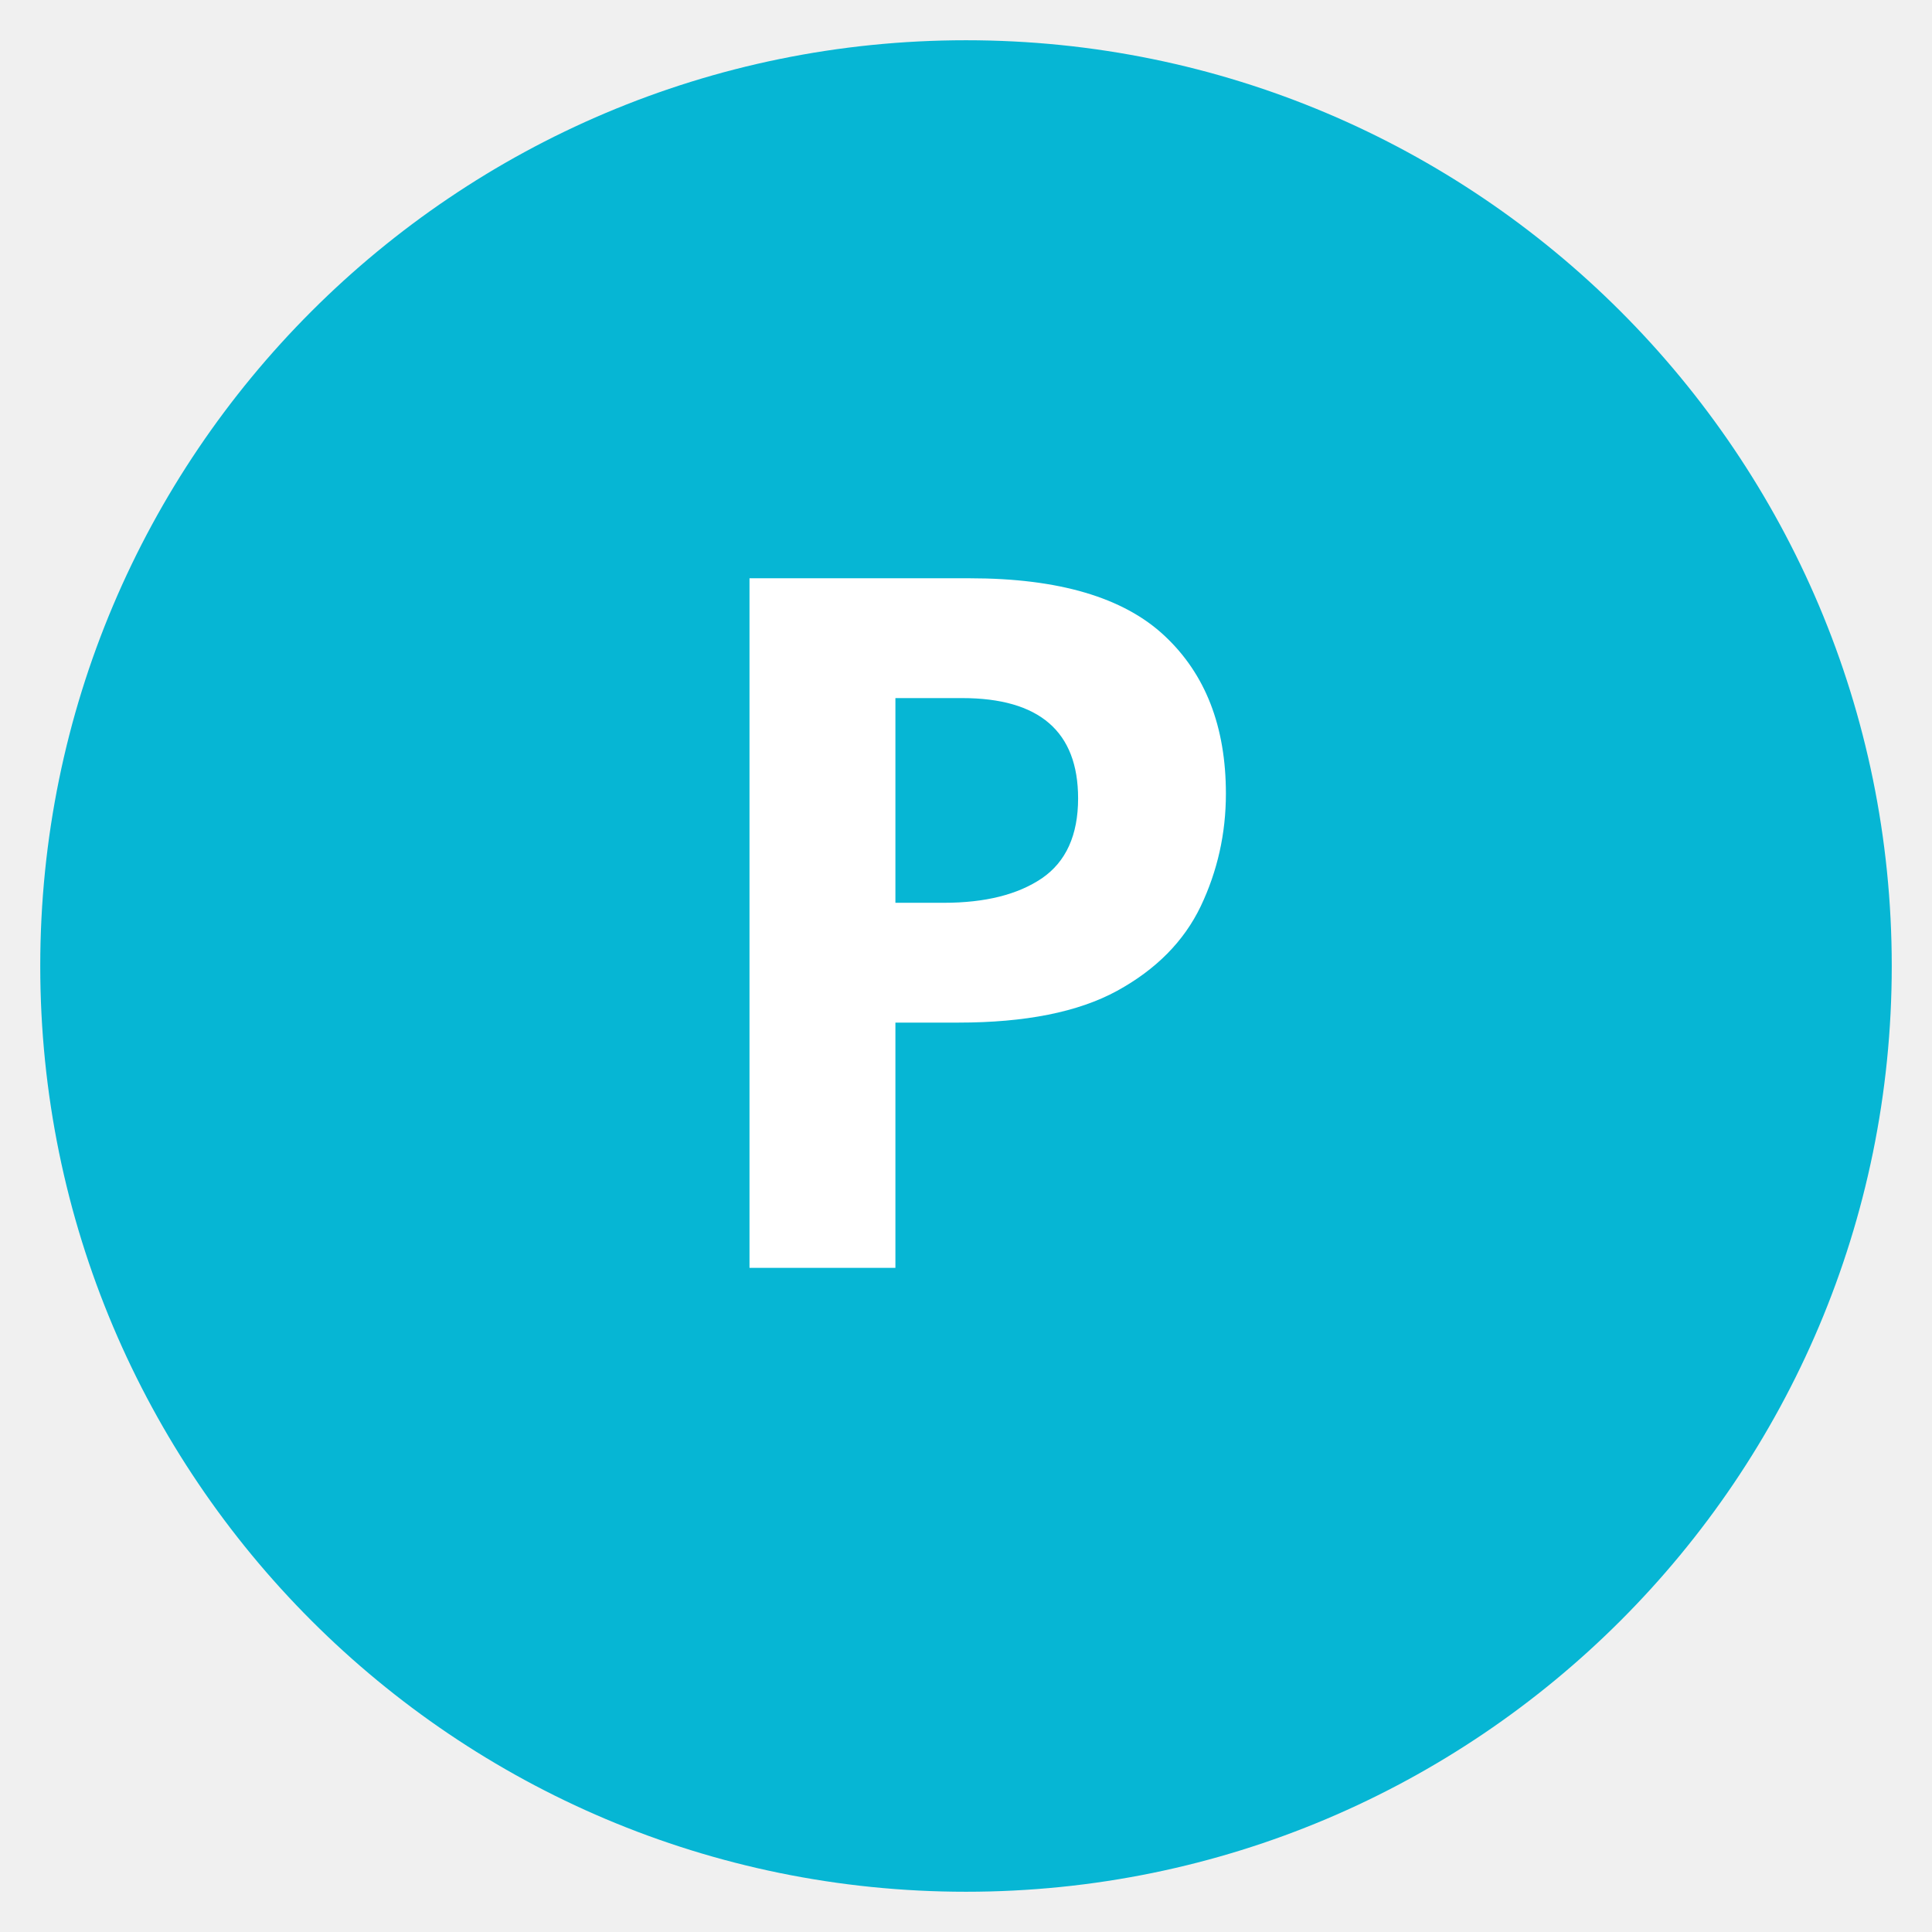
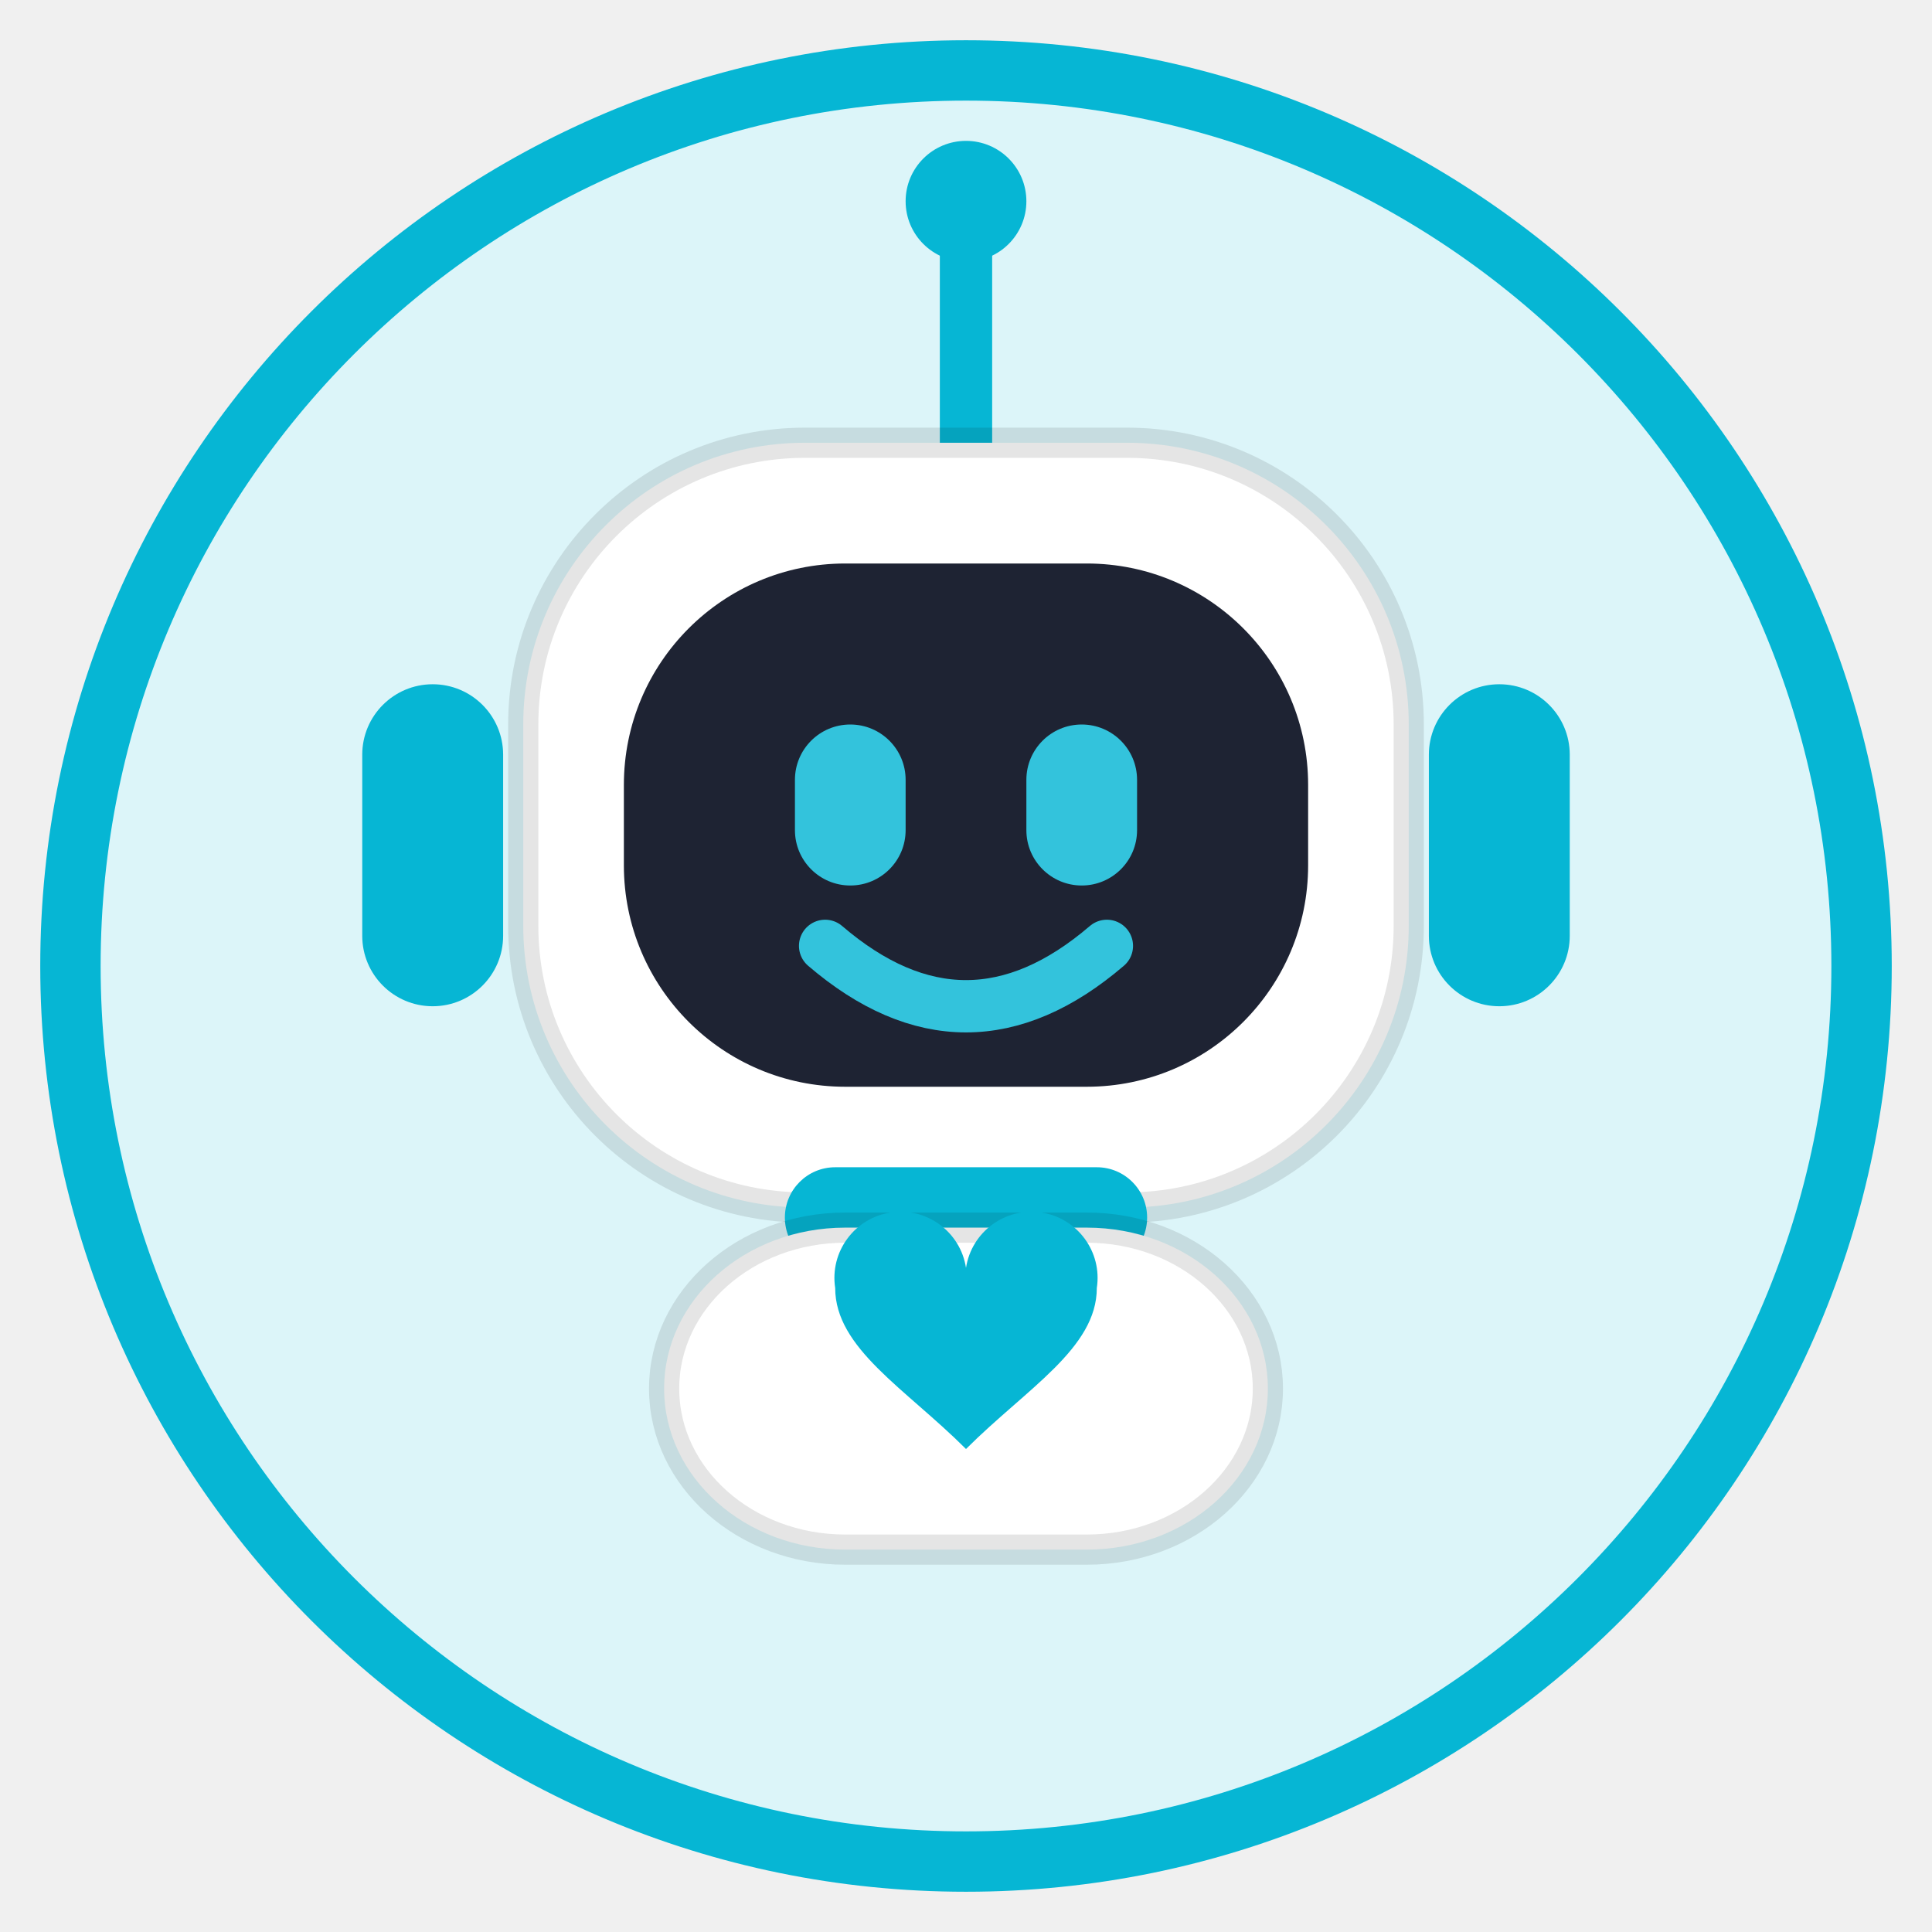
<svg xmlns="http://www.w3.org/2000/svg" viewBox="0 0 96 96" width="96" height="96" role="img" aria-label="Pixel tutor avatar (reduced motion)">
-   <circle cx="48" cy="48" r="46" fill="#06B6D4" />
-   <text x="48" y="63" font-family="Fredoka, Nunito, system-ui, sans-serif" font-size="48" font-weight="700" text-anchor="middle" fill="#FFFFFF">P</text>
+   <circle cx="48" cy="48" r="44.5" fill="#DCF5F9" stroke="#06B6D4" stroke-width="3" />
+   <rect x="18" y="34" width="7" height="16" rx="3.5" fill="#06B6D4" />
+   <rect x="71" y="34" width="7" height="16" rx="3.5" fill="#06B6D4" />
+   <line x1="48" y1="23" x2="48" y2="12" stroke="#06B6D4" stroke-width="2.6" stroke-linecap="round" />
+   <circle cx="48" cy="10" r="3" fill="#06B6D4" />
+   <rect x="26" y="22" width="44" height="38" rx="14" fill="#FFFFFF" stroke="#0000001A" stroke-width="1.5" />
+   <rect x="31" y="28" width="34" height="26" rx="11" fill="#1E2333" />
+   <rect x="39.5" y="36" width="5.5" height="8" rx="2.75" fill="#33C3DC" />
+   <rect x="51" y="36" width="5.5" height="8" rx="2.75" fill="#33C3DC" />
+   <path d="M41 47 Q48 53 55 47" fill="none" stroke="#33C3DC" stroke-width="2.6" stroke-linecap="round" />
+   <rect x="39" y="58" width="18" height="5" rx="2.5" fill="#06B6D4" />
+   <rect x="33" y="61" width="30" height="16" rx="9" fill="#FFFFFF" stroke="#0000001A" stroke-width="1.5" />
+   <path d="M48 72 C45 69 41.5 67 41.5 64 A3 3 0 0 1 48 63 A3 3 0 0 1 54.5 64 C54.5 67 51 69 48 72 Z" fill="#06B6D4" />
</svg>
